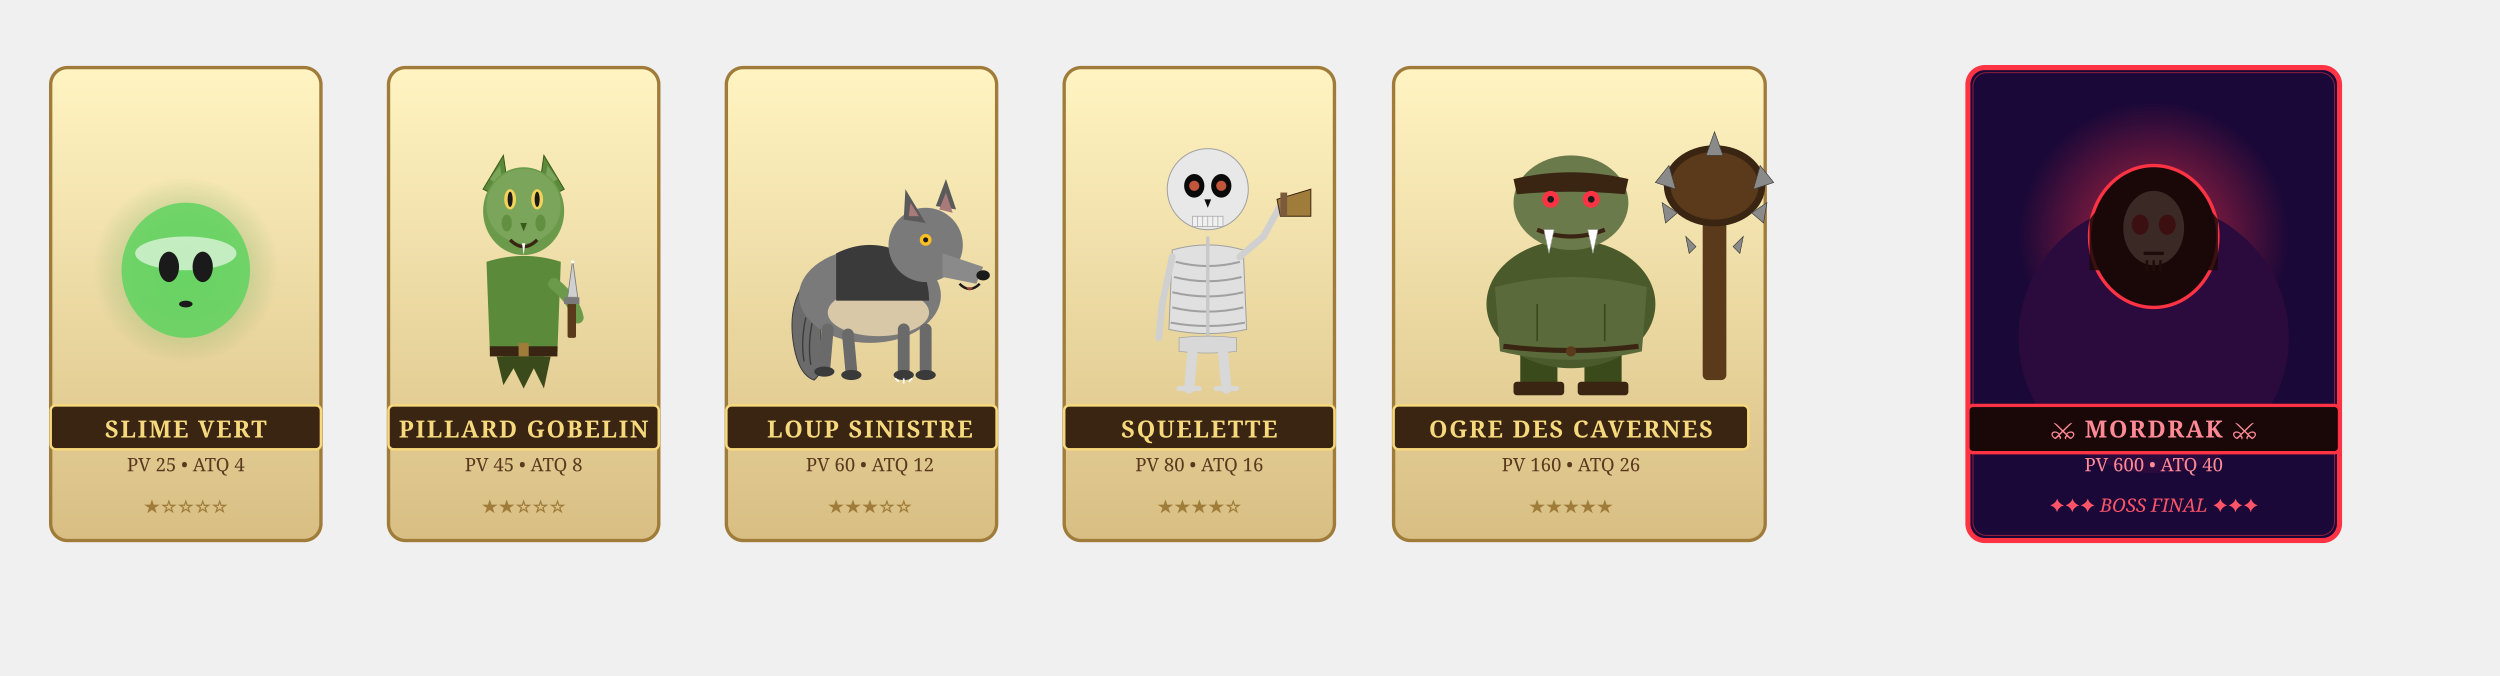
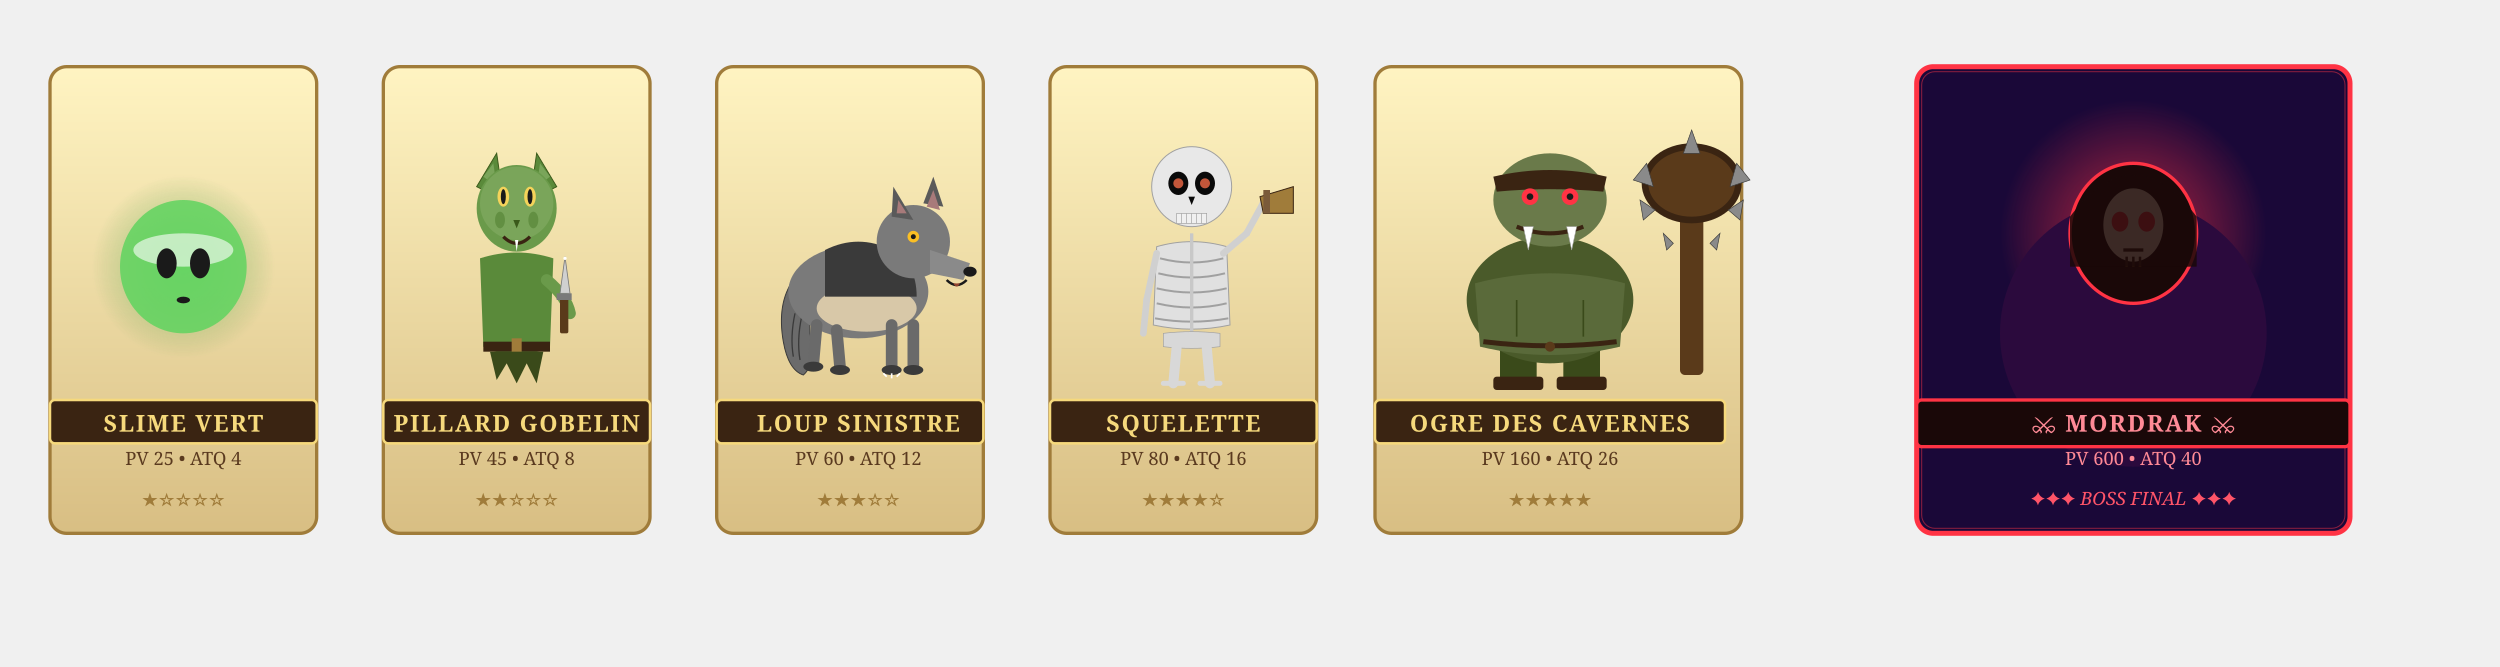
- <svg xmlns="http://www.w3.org/2000/svg" viewBox="0 0 1480 400" width="100%" style="max-width:1100px">
+ <svg xmlns="http://www.w3.org/2000/svg" viewBox="0 0 1500 400" width="100%" style="max-width:1100px">
  <defs>
    <linearGradient id="enemyCard" x1="0" y1="0" x2="0" y2="1">
      <stop offset="0%" stop-color="#fff4c2" />
      <stop offset="100%" stop-color="#d8be83" />
    </linearGradient>
    <radialGradient id="slimeGlow" cx="0.5" cy="0.5" r="0.5">
      <stop offset="0%" stop-color="#5fd35f" />
      <stop offset="100%" stop-color="#3a8a3a" stop-opacity="0" />
    </radialGradient>
    <radialGradient id="bossAuraCard" cx="0.5" cy="0.5" r="0.5">
      <stop offset="0%" stop-color="#ff3344" stop-opacity="0.7" />
      <stop offset="100%" stop-color="#ff3344" stop-opacity="0" />
    </radialGradient>
  </defs>
  <g transform="translate(80 60)">
    <rect x="-50" y="-20" width="160" height="280" rx="10" fill="url(#enemyCard)" stroke="#a07c3a" stroke-width="2">
      <animate attributeName="stroke-opacity" values="0.55;1;0.55" dur="3.6s" begin="0s" repeatCount="indefinite" />
    </rect>
    <circle r="55" cx="30" cy="100" fill="url(#slimeGlow)" opacity="0.6">
      <animate attributeName="r" values="50;60;50" dur="2s" repeatCount="indefinite" />
    </circle>
    <ellipse cx="30" cy="100" rx="38" ry="40" fill="#5fd35f" opacity="0.85" />
    <ellipse cx="30" cy="90" rx="30" ry="10" fill="#fff" opacity="0.6" />
    <ellipse cx="20" cy="98" rx="6" ry="9" fill="#1a1a1a" />
    <ellipse cx="40" cy="98" rx="6" ry="9" fill="#1a1a1a" />
    <ellipse cx="30" cy="120" rx="4" ry="2" fill="#1a1a1a" />
    <rect x="-50" y="180" width="160" height="26" fill="#3a2412" stroke="#f6d97c" stroke-width="1.5" rx="3">
      <animate attributeName="fill-opacity" values="0;1" dur="1.6s" begin="0.2s" fill="freeze" />
    </rect>
    <text x="30" y="199" text-anchor="middle" font-family="Georgia, serif" font-size="14" font-weight="bold" fill="#f6d97c" letter-spacing="1">SLIME VERT</text>
    <text x="30" y="219" text-anchor="middle" font-family="Georgia, serif" font-size="11" fill="#5a3a1f">PV 25 • ATQ 4</text>
    <text x="30" y="243" text-anchor="middle" font-family="Georgia, serif" font-size="10" font-style="italic" fill="#a07c3a">★☆☆☆☆</text>
  </g>
  <g transform="translate(280 60)">
    <rect x="-50" y="-20" width="160" height="280" rx="10" fill="url(#enemyCard)" stroke="#a07c3a" stroke-width="2">
      <animate attributeName="stroke-opacity" values="0.55;1;0.55" dur="3.6s" begin="0.3s" repeatCount="indefinite" />
    </rect>
    <polygon points="6,52 18,32 22,60" fill="#5a8a3a" stroke="#3a5a1a" stroke-width="0.6" />
    <polygon points="54,52 42,32 38,60" fill="#5a8a3a" stroke="#3a5a1a" stroke-width="0.6" />
    <polygon points="10,46 16,38 18,52" fill="#7aa55a" />
    <polygon points="50,46 44,38 42,52" fill="#7aa55a" />
    <ellipse cx="30" cy="65" rx="24" ry="26" fill="#6a9a4a" />
    <ellipse cx="30" cy="62" rx="22" ry="22" fill="#7aa55a" />
    <ellipse cx="20" cy="72" rx="3" ry="5" fill="#4a7a2a" opacity="0.5" />
    <ellipse cx="40" cy="72" rx="3" ry="5" fill="#4a7a2a" opacity="0.5" />
    <ellipse cx="22" cy="58" rx="3.5" ry="6" fill="#f4d35a" />
    <ellipse cx="22" cy="58" rx="1.5" ry="4.5" fill="#1a1a1a" />
    <ellipse cx="38" cy="58" rx="3.5" ry="6" fill="#f4d35a" />
    <ellipse cx="38" cy="58" rx="1.5" ry="4.5" fill="#1a1a1a" />
    <polygon points="28,72 32,72 30,77" fill="#3a5a1a" />
    <path d="M22,82 Q30,90 38,82" fill="none" stroke="#3a2412" stroke-width="2" />
    <polygon points="29,84 31,84 30,91" fill="#fff" />
    <path d="M8,95 Q30,88 52,95 L50,148 Q30,158 10,148 Z" fill="#5a8a3a" />
    <rect x="10" y="145" width="40" height="6" fill="#3a2412" />
    <rect x="27" y="143" width="6" height="10" fill="#a07c3a" />
    <path d="M14,151 L18,168 L24,158 L30,170 L36,158 L42,170 L46,151 Z" fill="#3a4a1a" />
    <path d="M48,108 Q60,118 62,128" fill="none" stroke="#6a9a4a" stroke-width="7" stroke-linecap="round" />
    <rect x="56" y="118" width="5" height="22" fill="#5a3a1a" rx="1" />
    <rect x="54" y="116" width="9" height="4" fill="#7a7a7a" />
    <polygon points="56,116 62,116 59,94" fill="#d0d0d0" stroke="#7a7a7a" stroke-width="0.5" />
    <circle cx="59" cy="95" r="1" fill="#fff" />
    <rect x="-50" y="180" width="160" height="26" fill="#3a2412" stroke="#f6d97c" stroke-width="1.5" rx="3">
      <animate attributeName="fill-opacity" values="0;1" dur="1.6s" begin="0.4s" fill="freeze" />
    </rect>
    <text x="30" y="199" text-anchor="middle" font-family="Georgia, serif" font-size="14" font-weight="bold" fill="#f6d97c" letter-spacing="1">PILLARD GOBELIN</text>
    <text x="30" y="219" text-anchor="middle" font-family="Georgia, serif" font-size="11" fill="#5a3a1f">PV 45 • ATQ 8</text>
    <text x="30" y="243" text-anchor="middle" font-family="Georgia, serif" font-size="10" font-style="italic" fill="#a07c3a">★★☆☆☆</text>
  </g>
  <g transform="translate(480 60)">
    <rect x="-50" y="-20" width="160" height="280" rx="10" fill="url(#enemyCard)" stroke="#a07c3a" stroke-width="2">
      <animate attributeName="stroke-opacity" values="0.55;1;0.55" dur="3.6s" begin="0.6s" repeatCount="indefinite" />
    </rect>
    <path d="M-4,108 Q-14,122 -10,145 Q-7,162 2,165 Q10,158 6,140 Q6,124 4,112 Z" fill="#6b6b6b" stroke="#3a3a3a" stroke-width="0.6" />
    <path d="M-3,128 Q-6,142 -4,154" fill="none" stroke="#3a3a3a" stroke-width="0.8" />
    <path d="M1,130 Q-2,144 0,156" fill="none" stroke="#3a3a3a" stroke-width="0.8" />
    <ellipse cx="35" cy="115" rx="42" ry="28" fill="#7a7a7a" />
    <ellipse cx="40" cy="125" rx="30" ry="14" fill="#d8c8a8" />
    <path d="M15,90 Q35,80 55,90 Q70,98 70,118 L15,118 Z" fill="#3a3a3a" />
    <ellipse cx="68" cy="85" rx="22" ry="22" fill="#7a7a7a" />
    <polygon points="78,90 102,98 98,108 78,104" fill="#8a8a8a" />
    <ellipse cx="102" cy="103" rx="4" ry="3" fill="#1a1a1a" />
    <path d="M88,108 Q94,114 100,108" fill="none" stroke="#1a1a1a" stroke-width="1.5" />
    <path d="M92,110 Q94,114 96,110" fill="#c2563a" opacity="0.7" />
    <polygon points="55,70 56,52 68,72" fill="#5a5a5a" />
    <polygon points="58,68 59,60 64,68" fill="#a87a7a" />
    <polygon points="74,62 80,46 86,64" fill="#5a5a5a" />
    <polygon points="76,64 80,54 84,66" fill="#a87a7a" />
    <circle cx="68" cy="82" r="3.5" fill="#fbbf24">
      <animate attributeName="opacity" values="0.6;1;0.6" dur="1.6s" repeatCount="indefinite" />
    </circle>
    <circle cx="68" cy="82" r="1.5" fill="#1a1a1a" />
    <line x1="55" y1="135" x2="55" y2="160" stroke="#6a6a6a" stroke-width="7" stroke-linecap="round" />
    <line x1="68" y1="135" x2="68" y2="160" stroke="#6a6a6a" stroke-width="7" stroke-linecap="round" />
    <line x1="10" y1="135" x2="8" y2="158" stroke="#6a6a6a" stroke-width="7" stroke-linecap="round" />
    <line x1="22" y1="138" x2="24" y2="160" stroke="#6a6a6a" stroke-width="7" stroke-linecap="round" />
    <ellipse cx="55" cy="162" rx="6" ry="3" fill="#3a3a3a" />
    <ellipse cx="68" cy="162" rx="6" ry="3" fill="#3a3a3a" />
    <ellipse cx="8" cy="160" rx="6" ry="3" fill="#3a3a3a" />
    <ellipse cx="24" cy="162" rx="6" ry="3" fill="#3a3a3a" />
    <line x1="50" y1="164" x2="52" y2="166" stroke="#fff" stroke-width="1" />
    <line x1="55" y1="164" x2="55" y2="167" stroke="#fff" stroke-width="1" />
    <line x1="60" y1="164" x2="58" y2="166" stroke="#fff" stroke-width="1" />
    <rect x="-50" y="180" width="160" height="26" fill="#3a2412" stroke="#f6d97c" stroke-width="1.5" rx="3">
      <animate attributeName="fill-opacity" values="0;1" dur="1.6s" begin="0.6s" fill="freeze" />
    </rect>
    <text x="35" y="199" text-anchor="middle" font-family="Georgia, serif" font-size="14" font-weight="bold" fill="#f6d97c" letter-spacing="1">LOUP SINISTRE</text>
    <text x="35" y="219" text-anchor="middle" font-family="Georgia, serif" font-size="11" fill="#5a3a1f">PV 60 • ATQ 12</text>
    <text x="35" y="243" text-anchor="middle" font-family="Georgia, serif" font-size="10" font-style="italic" fill="#a07c3a">★★★☆☆</text>
  </g>
  <g transform="translate(680 60)">
    <rect x="-50" y="-20" width="160" height="280" rx="10" fill="url(#enemyCard)" stroke="#a07c3a" stroke-width="2">
      <animate attributeName="stroke-opacity" values="0.55;1;0.55" dur="3.6s" begin="0.9s" repeatCount="indefinite" />
    </rect>
    <ellipse cx="35" cy="52" rx="24" ry="24" fill="#e8e8e8" stroke="#a0a0a0" stroke-width="0.6" />
    <ellipse cx="27" cy="50" rx="6" ry="7" fill="#0a0a0a" />
    <ellipse cx="43" cy="50" rx="6" ry="7" fill="#0a0a0a" />
    <circle cx="27" cy="50" r="3" fill="#c2563a">
      <animate attributeName="opacity" values="0.5;1;0.5" dur="1.4s" repeatCount="indefinite" />
    </circle>
    <circle cx="43" cy="50" r="3" fill="#c2563a">
      <animate attributeName="opacity" values="0.5;1;0.5" dur="1.4s" begin="0.3s" repeatCount="indefinite" />
    </circle>
    <polygon points="33,58 37,58 35,63" fill="#0a0a0a" />
    <rect x="26" y="68" width="18" height="6" fill="#f0f0f0" stroke="#a0a0a0" stroke-width="0.4" />
    <line x1="29" y1="68" x2="29" y2="74" stroke="#a0a0a0" stroke-width="0.4" />
    <line x1="32" y1="68" x2="32" y2="74" stroke="#a0a0a0" stroke-width="0.4" />
    <line x1="35" y1="68" x2="35" y2="74" stroke="#a0a0a0" stroke-width="0.4" />
    <line x1="38" y1="68" x2="38" y2="74" stroke="#a0a0a0" stroke-width="0.4" />
    <line x1="41" y1="68" x2="41" y2="74" stroke="#a0a0a0" stroke-width="0.4" />
    <path d="M14,88 Q35,82 56,88 L58,135 Q35,140 12,135 Z" fill="#e0e0e0" stroke="#a0a0a0" stroke-width="0.6" />
    <path d="M16,95 Q35,100 54,95" fill="none" stroke="#a0a0a0" stroke-width="1.2" />
    <path d="M15,104 Q35,109 55,104" fill="none" stroke="#a0a0a0" stroke-width="1.2" />
    <path d="M14,113 Q35,118 56,113" fill="none" stroke="#a0a0a0" stroke-width="1.2" />
    <path d="M14,122 Q35,127 56,122" fill="none" stroke="#a0a0a0" stroke-width="1.2" />
    <path d="M13,131 Q35,135 57,131" fill="none" stroke="#a0a0a0" stroke-width="1.2" />
    <line x1="35" y1="80" x2="35" y2="140" stroke="#c8c8c8" stroke-width="2" />
    <line x1="54" y1="92" x2="68" y2="80" stroke="#d0d0d0" stroke-width="4" stroke-linecap="round" />
    <line x1="68" y1="80" x2="80" y2="58" stroke="#d0d0d0" stroke-width="4" stroke-linecap="round" />
    <line x1="14" y1="92" x2="8" y2="120" stroke="#d0d0d0" stroke-width="4" stroke-linecap="round" />
    <line x1="8" y1="120" x2="6" y2="140" stroke="#d0d0d0" stroke-width="4" stroke-linecap="round" />
    <path d="M18,140 Q35,138 52,140 L52,148 Q35,150 18,148 Z" fill="#d8d8d8" stroke="#a0a0a0" stroke-width="0.4" />
    <line x1="26" y1="148" x2="24" y2="170" stroke="#d8d8d8" stroke-width="6" stroke-linecap="round" />
    <line x1="44" y1="148" x2="46" y2="170" stroke="#d8d8d8" stroke-width="6" stroke-linecap="round" />
    <line x1="18" y1="170" x2="30" y2="170" stroke="#d8d8d8" stroke-width="3" stroke-linecap="round" />
    <line x1="40" y1="170" x2="52" y2="170" stroke="#d8d8d8" stroke-width="3" stroke-linecap="round" />
    <path d="M76,58 L96,52 L96,68 L78,68 Z" fill="#a07c3a" stroke="#3a2412" stroke-width="0.6" />
    <rect x="78" y="54" width="4" height="14" fill="#7a5a3a" />
    <rect x="-50" y="180" width="160" height="26" fill="#3a2412" stroke="#f6d97c" stroke-width="1.5" rx="3">
      <animate attributeName="fill-opacity" values="0;1" dur="1.6s" begin="0.8s" fill="freeze" />
    </rect>
    <text x="30" y="199" text-anchor="middle" font-family="Georgia, serif" font-size="14" font-weight="bold" fill="#f6d97c" letter-spacing="1">SQUELETTE</text>
    <text x="30" y="219" text-anchor="middle" font-family="Georgia, serif" font-size="11" fill="#5a3a1f">PV 80 • ATQ 16</text>
    <text x="30" y="243" text-anchor="middle" font-family="Georgia, serif" font-size="10" font-style="italic" fill="#a07c3a">★★★★☆</text>
  </g>
  <g transform="translate(880 60)">
    <rect x="-55" y="-20" width="220" height="280" rx="10" fill="url(#enemyCard)" stroke="#a07c3a" stroke-width="2">
      <animate attributeName="stroke-opacity" values="0.55;1;0.55" dur="3.6s" begin="1.2s" repeatCount="indefinite" />
    </rect>
    <rect x="128" y="40" width="14" height="125" fill="#5a3a1a" rx="3" />
    <ellipse cx="135" cy="50" rx="30" ry="24" fill="#3a2412" />
    <ellipse cx="135" cy="50" rx="26" ry="20" fill="#5a3a1a" />
    <polygon points="135,18 130,32 140,32" fill="#8a8a8a" stroke="#3a3a3a" stroke-width="0.4" />
    <polygon points="108,38 112,52 100,48" fill="#8a8a8a" stroke="#3a3a3a" stroke-width="0.4" />
    <polygon points="162,38 158,52 170,48" fill="#8a8a8a" stroke="#3a3a3a" stroke-width="0.4" />
    <polygon points="104,60 113,66 106,72" fill="#8a8a8a" stroke="#3a3a3a" stroke-width="0.4" />
    <polygon points="166,60 157,66 164,72" fill="#8a8a8a" stroke="#3a3a3a" stroke-width="0.4" />
    <polygon points="118,80 124,86 120,90" fill="#8a8a8a" stroke="#3a3a3a" stroke-width="0.4" />
    <polygon points="152,80 146,86 150,90" fill="#8a8a8a" stroke="#3a3a3a" stroke-width="0.4" />
    <rect x="20" y="148" width="22" height="22" fill="#3a4a1a" />
    <rect x="58" y="148" width="22" height="22" fill="#3a4a1a" />
    <rect x="16" y="166" width="30" height="8" fill="#3a2412" rx="2" />
    <rect x="54" y="166" width="30" height="8" fill="#3a2412" rx="2" />
    <ellipse cx="50" cy="120" rx="50" ry="38" fill="#4a5a2a" />
    <path d="M5,110 Q50,98 95,110 L92,148 Q50,158 8,148 Z" fill="#5a6a3a" />
    <path d="M10,145 Q50,150 90,145" fill="none" stroke="#3a2412" stroke-width="3" />
    <circle cx="50" cy="148" r="3" fill="#5a3a1a" />
    <ellipse cx="50" cy="60" rx="34" ry="28" fill="#6a7a4a" />
    <path d="M16,46 Q50,38 84,46 L82,55 Q50,52 18,55 Z" fill="#3a2412" />
    <circle cx="38" cy="58" r="5" fill="#ff3344">
      <animate attributeName="opacity" values="0.5;1;0.5" dur="1.2s" repeatCount="indefinite" />
    </circle>
    <circle cx="62" cy="58" r="5" fill="#ff3344">
      <animate attributeName="opacity" values="0.5;1;0.5" dur="1.2s" begin="0.3s" repeatCount="indefinite" />
    </circle>
    <circle cx="38" cy="58" r="2" fill="#1a1a1a" />
    <circle cx="62" cy="58" r="2" fill="#1a1a1a" />
    <path d="M30,76 Q50,84 70,76" fill="none" stroke="#3a2412" stroke-width="2.5" />
    <polygon points="34,76 40,76 37,90" fill="#fff" stroke="#a0a0a0" stroke-width="0.3" />
    <polygon points="60,76 66,76 63,90" fill="#fff" stroke="#a0a0a0" stroke-width="0.3" />
    <line x1="30" y1="120" x2="30" y2="142" stroke="#3a4a1a" stroke-width="1" />
    <line x1="70" y1="120" x2="70" y2="142" stroke="#3a4a1a" stroke-width="1" />
    <rect x="-55" y="180" width="210" height="26" fill="#3a2412" stroke="#f6d97c" stroke-width="1.5" rx="3">
      <animate attributeName="fill-opacity" values="0;1" dur="1.6s" begin="1.0s" fill="freeze" />
    </rect>
    <text x="50" y="199" text-anchor="middle" font-family="Georgia, serif" font-size="14" font-weight="bold" fill="#f6d97c" letter-spacing="1">OGRE DES CAVERNES</text>
    <text x="50" y="219" text-anchor="middle" font-family="Georgia, serif" font-size="11" fill="#5a3a1f">PV 160 • ATQ 26</text>
    <text x="50" y="243" text-anchor="middle" font-family="Georgia, serif" font-size="10" font-style="italic" fill="#a07c3a">★★★★★</text>
  </g>
  <g transform="translate(1180 60)">
-     <rect x="-15" y="-20" width="220" height="280" rx="10" fill="#1a0838" stroke="#ff3344" stroke-width="3">
+     <rect x="-30" y="-20" width="260" height="280" rx="10" fill="#1a0838" stroke="#ff3344" stroke-width="3">
      <animate attributeName="stroke-opacity" values="0.55;1;0.55" dur="2.4s" begin="0s" repeatCount="indefinite" />
    </rect>
-     <rect x="-12" y="-17" width="214" height="274" rx="8" fill="none" stroke="#ff3344" stroke-width="0.6" opacity="0.5" />
-     <circle cx="95" cy="80" r="80" fill="url(#bossAuraCard)">
+     <rect x="-27" y="-17" width="254" height="274" rx="8" fill="none" stroke="#ff3344" stroke-width="0.6" opacity="0.5" />
+     <circle cx="100" cy="80" r="80" fill="url(#bossAuraCard)">
      <animate attributeName="r" values="70;88;70" dur="2.2s" repeatCount="indefinite" />
      <animate attributeName="opacity" values="0.5;1;0.5" dur="2.2s" repeatCount="indefinite" />
    </circle>
-     <ellipse cx="95" cy="140" rx="80" ry="80" fill="#2b0a3d" />
-     <ellipse cx="95" cy="80" rx="38" ry="42" fill="#1a0808" />
-     <ellipse cx="95" cy="80" rx="38" ry="42" fill="none" stroke="#ff3344" stroke-width="2" />
-     <ellipse cx="95" cy="75" rx="18" ry="22" fill="#f5e6c8" />
-     <ellipse cx="87" cy="73" rx="5" ry="6" fill="#ff3344">
+     <ellipse cx="100" cy="140" rx="80" ry="80" fill="#2b0a3d" />
+     <ellipse cx="100" cy="80" rx="38" ry="42" fill="#1a0808" />
+     <ellipse cx="100" cy="80" rx="38" ry="42" fill="none" stroke="#ff3344" stroke-width="2" />
+     <ellipse cx="100" cy="75" rx="18" ry="22" fill="#f5e6c8" />
+     <ellipse cx="92" cy="73" rx="5" ry="6" fill="#ff3344">
      <animate attributeName="opacity" values="0.5;1;0.5" dur="1.1s" repeatCount="indefinite" />
    </ellipse>
-     <ellipse cx="103" cy="73" rx="5" ry="6" fill="#ff3344">
+     <ellipse cx="108" cy="73" rx="5" ry="6" fill="#ff3344">
      <animate attributeName="opacity" values="0.5;1;0.5" dur="1.1s" begin="0.3s" repeatCount="indefinite" />
    </ellipse>
-     <path d="M89,90 L101,90" stroke="#3a2412" stroke-width="2" />
-     <path d="M91,94 L91,100 M95,94 L95,100 M99,94 L99,100" stroke="#3a2412" stroke-width="1.5" />
-     <path d="M57,70 Q95,20 133,70 L133,100 L57,100 Z" fill="#1a0808" opacity="0.85" />
-     <rect x="-15" y="180" width="220" height="28" fill="#1a0808" stroke="#ff3344" stroke-width="2" rx="3">
+     <path d="M94,90 L106,90" stroke="#3a2412" stroke-width="2" />
+     <path d="M96,94 L96,100 M100,94 L100,100 M104,94 L104,100" stroke="#3a2412" stroke-width="1.5" />
+     <path d="M62,70 Q100,20 138,70 L138,100 L62,100 Z" fill="#1a0808" opacity="0.85" />
+     <rect x="-30" y="180" width="260" height="28" fill="#1a0808" stroke="#ff3344" stroke-width="2" rx="3">
      <animate attributeName="fill-opacity" values="0;1" dur="1.6s" begin="0.3s" fill="freeze" />
    </rect>
-     <text x="95" y="199" text-anchor="middle" font-family="Georgia, serif" font-size="14" font-weight="bold" fill="#ff8a96" letter-spacing="1">⚔ MORDRAK ⚔</text>
-     <text x="95" y="219" text-anchor="middle" font-family="Georgia, serif" font-size="11" fill="#ff8a96">PV 600 • ATQ 40</text>
-     <text x="95" y="243" text-anchor="middle" font-family="Georgia, serif" font-size="11" font-style="italic" fill="#ff5468">✦✦✦ BOSS FINAL ✦✦✦</text>
+     <text x="100" y="199" text-anchor="middle" font-family="Georgia, serif" font-size="14" font-weight="bold" fill="#ff8a96" letter-spacing="1">⚔ MORDRAK ⚔</text>
+     <text x="100" y="219" text-anchor="middle" font-family="Georgia, serif" font-size="11" fill="#ff8a96">PV 600 • ATQ 40</text>
+     <text x="100" y="243" text-anchor="middle" font-family="Georgia, serif" font-size="11" font-style="italic" fill="#ff5468">✦✦✦ BOSS FINAL ✦✦✦</text>
  </g>
</svg>
